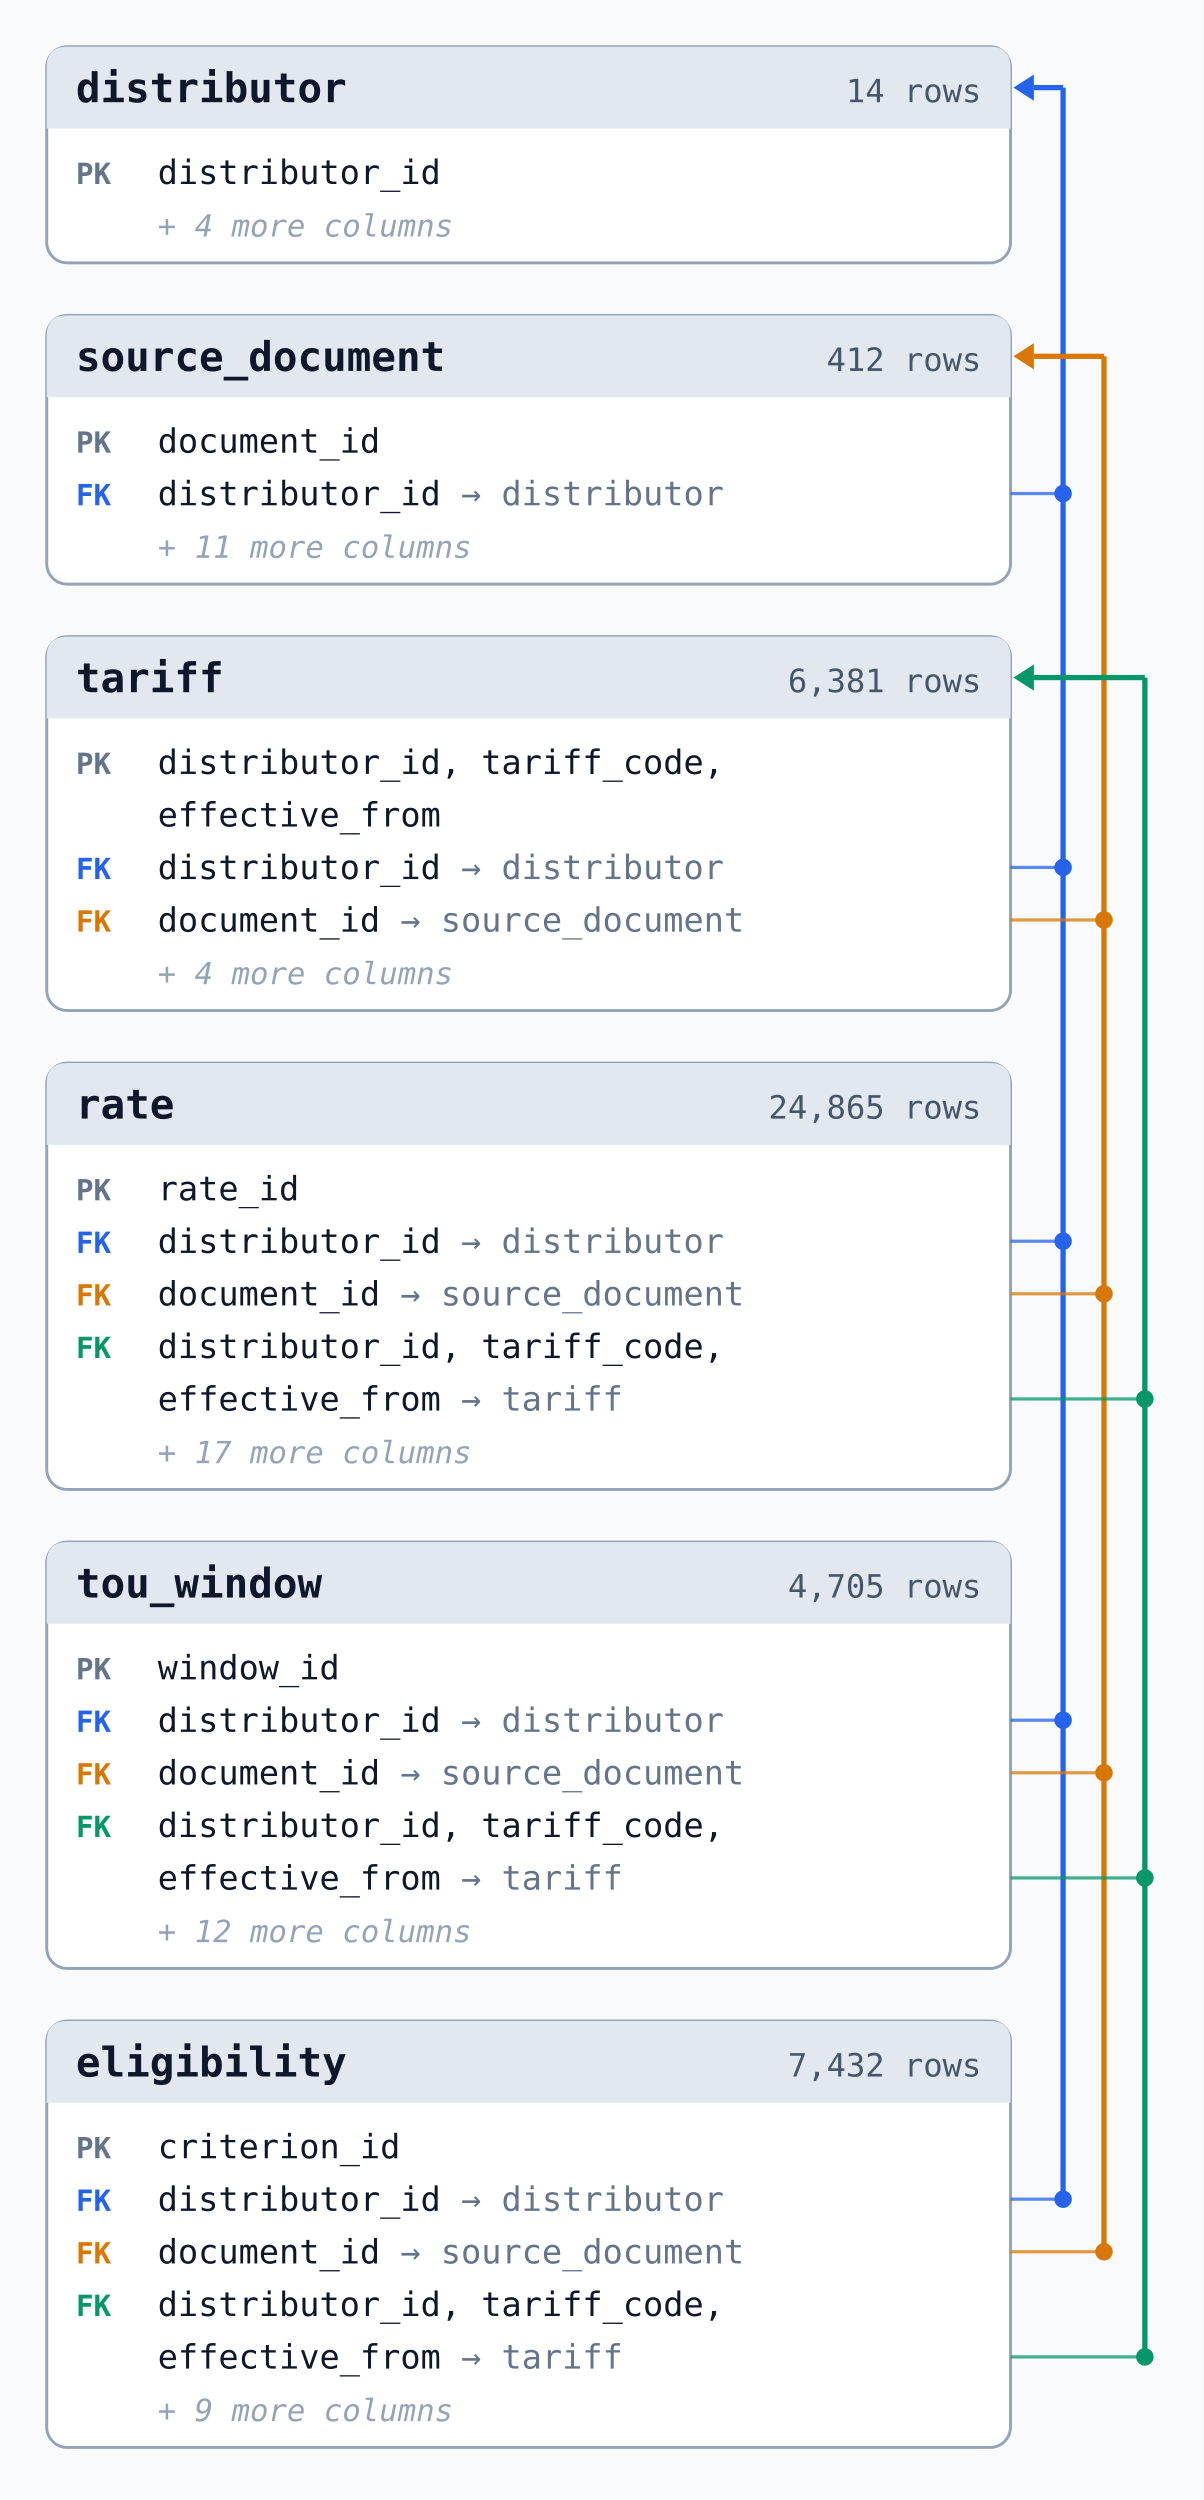
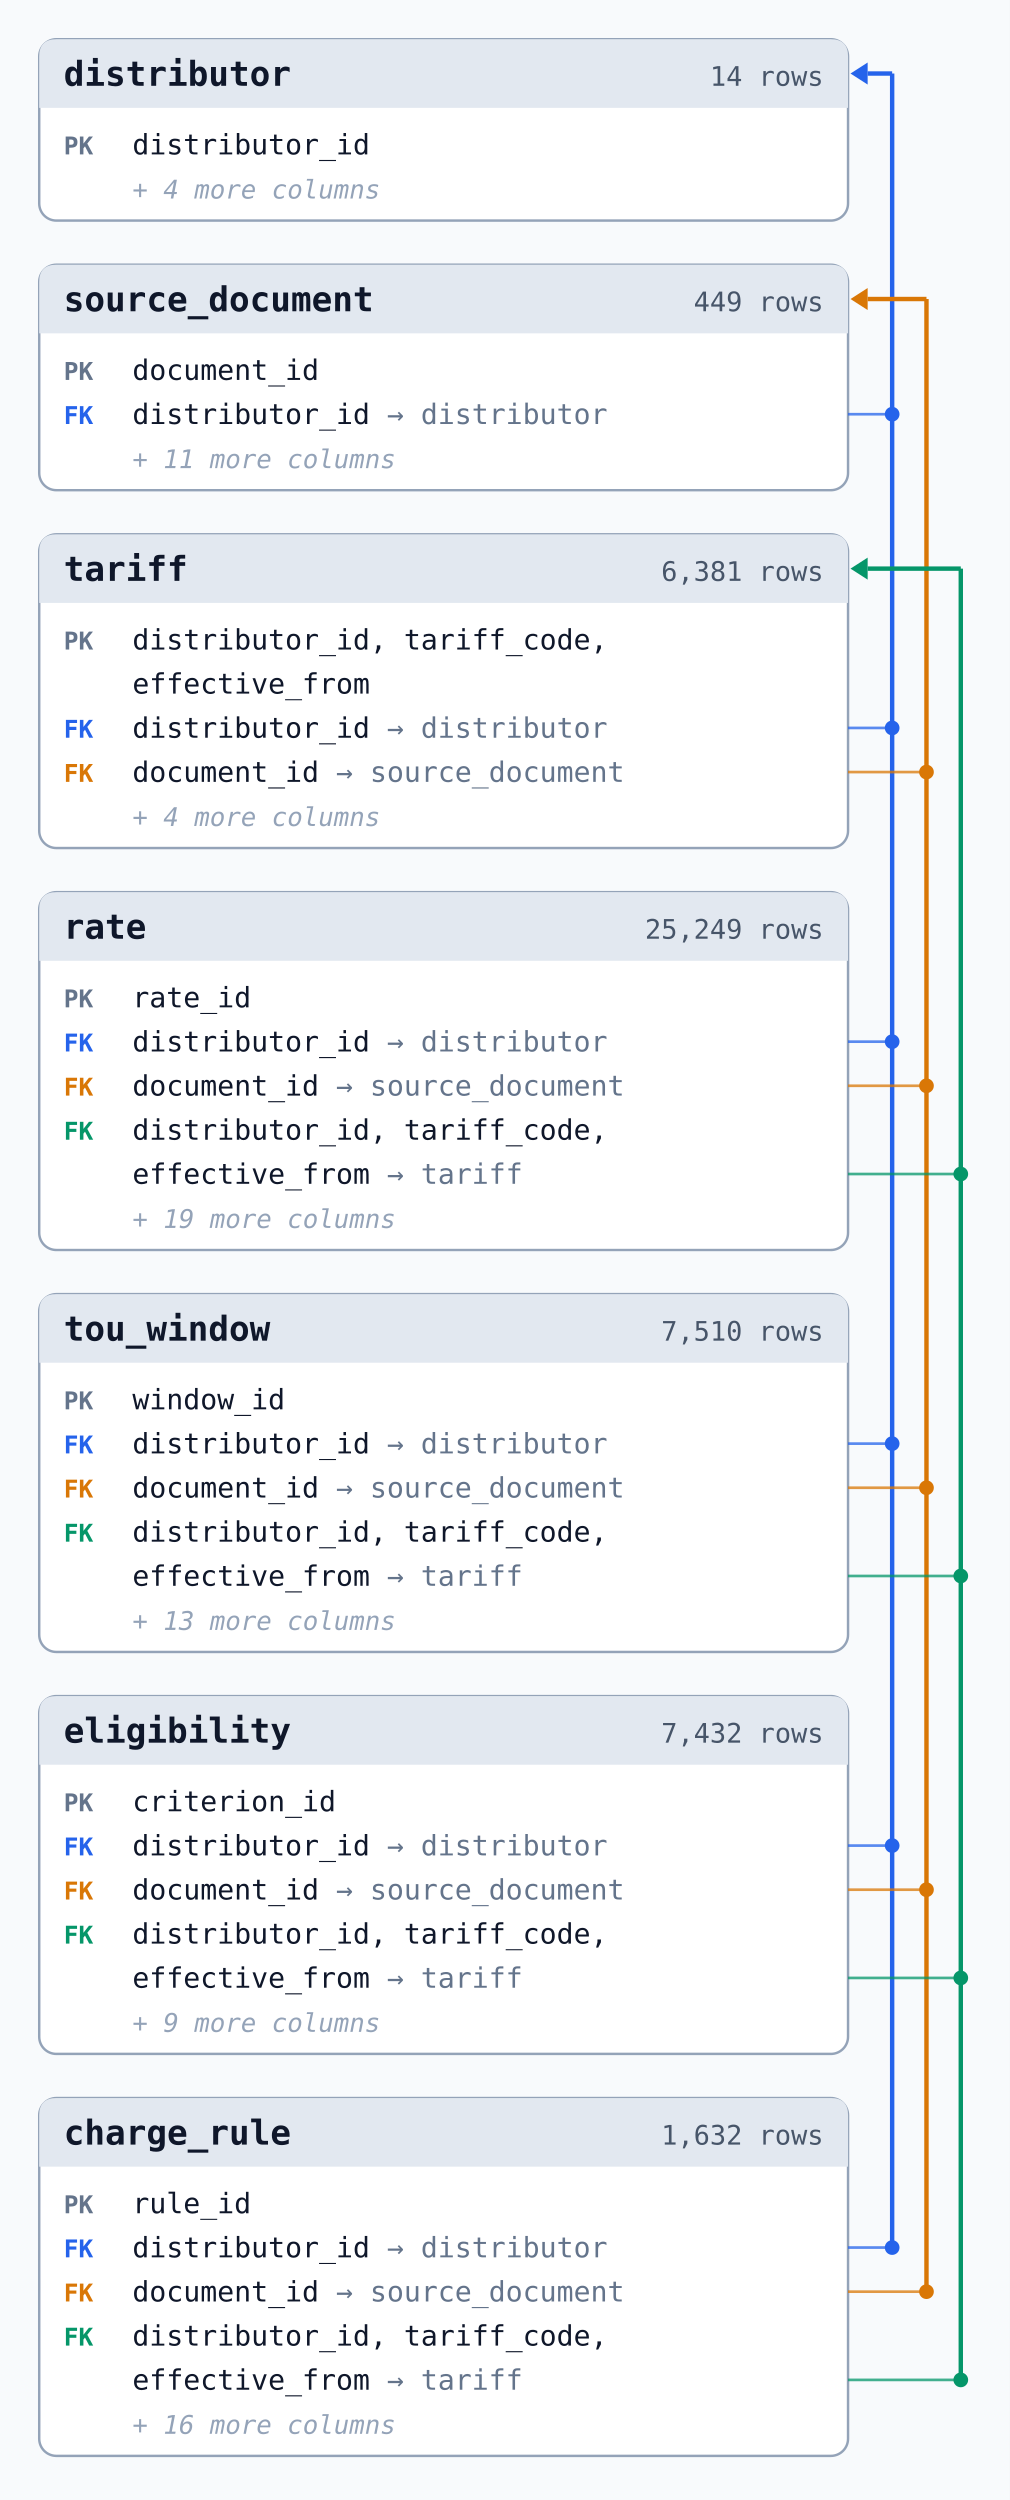
- <svg xmlns="http://www.w3.org/2000/svg" width="412" height="856" viewBox="0 0 412 856" role="img" aria-labelledby="erd-title">
+ <svg xmlns="http://www.w3.org/2000/svg" width="412" height="1020" viewBox="0 0 412 1020" role="img" aria-labelledby="erd-title">
  <style>text{font-family:ui-monospace,SFMono-Regular,Menlo,Consolas,monospace;fill:#0f172a}.box{fill:#ffffff;stroke:#94a3b8}.head{fill:#e2e8f0}.n{font-size:14px;font-weight:700}.r{font-size:11px;fill:#475569}.k{font-size:10px;font-weight:700;fill:#64748b}.c{font-size:11.5px}.t{fill:#64748b}.m{font-size:10.5px;fill:#94a3b8;font-style:italic}.bus{fill:none;stroke-width:1.8}.tick{fill:none;stroke-width:1.1;stroke-opacity:.75}</style>
-   <rect width="412" height="856" fill="#f8fafc" />
+   <rect width="412" height="1020" fill="#f8fafc" />
  <g>
    <rect x="16" y="16" width="330" height="74" rx="7" class="box" />
    <path d="M16,44 V23 q0,-7 7,-7 H339 q7,0 7,7 V44 z" class="head" />
    <text x="26" y="35" class="n">distributor</text>
    <text x="336" y="35" class="r" text-anchor="end">14 rows</text>
    <text x="26" y="63" class="k">PK</text>
    <text x="54" y="63" class="c">distributor_id</text>
    <text x="54" y="81" class="m">+ 4 more columns</text>
  </g>
  <g>
    <rect x="16" y="108" width="330" height="92" rx="7" class="box" />
    <path d="M16,136 V115 q0,-7 7,-7 H339 q7,0 7,7 V136 z" class="head" />
    <text x="26" y="127" class="n">source_document</text>
-     <text x="336" y="127" class="r" text-anchor="end">412 rows</text>
+     <text x="336" y="127" class="r" text-anchor="end">449 rows</text>
    <text x="26" y="155" class="k">PK</text>
    <text x="54" y="155" class="c">document_id</text>
    <text x="26" y="173" class="k" style="fill:#2563eb">FK</text>
    <text x="54" y="173" class="c">distributor_id <tspan class="t">→ distributor</tspan>
    </text>
    <text x="54" y="191" class="m">+ 11 more columns</text>
  </g>
  <g>
    <rect x="16" y="218" width="330" height="128" rx="7" class="box" />
    <path d="M16,246 V225 q0,-7 7,-7 H339 q7,0 7,7 V246 z" class="head" />
    <text x="26" y="237" class="n">tariff</text>
    <text x="336" y="237" class="r" text-anchor="end">6,381 rows</text>
    <text x="26" y="265" class="k">PK</text>
    <text x="54" y="265" class="c">distributor_id, tariff_code,</text>
    <text x="26" y="283" class="k" />
    <text x="54" y="283" class="c">effective_from</text>
    <text x="26" y="301" class="k" style="fill:#2563eb">FK</text>
    <text x="54" y="301" class="c">distributor_id <tspan class="t">→ distributor</tspan>
    </text>
    <text x="26" y="319" class="k" style="fill:#d97706">FK</text>
    <text x="54" y="319" class="c">document_id <tspan class="t">→ source_document</tspan>
    </text>
    <text x="54" y="337" class="m">+ 4 more columns</text>
  </g>
  <g>
    <rect x="16" y="364" width="330" height="146" rx="7" class="box" />
    <path d="M16,392 V371 q0,-7 7,-7 H339 q7,0 7,7 V392 z" class="head" />
    <text x="26" y="383" class="n">rate</text>
-     <text x="336" y="383" class="r" text-anchor="end">24,865 rows</text>
+     <text x="336" y="383" class="r" text-anchor="end">25,249 rows</text>
    <text x="26" y="411" class="k">PK</text>
    <text x="54" y="411" class="c">rate_id</text>
    <text x="26" y="429" class="k" style="fill:#2563eb">FK</text>
    <text x="54" y="429" class="c">distributor_id <tspan class="t">→ distributor</tspan>
    </text>
    <text x="26" y="447" class="k" style="fill:#d97706">FK</text>
    <text x="54" y="447" class="c">document_id <tspan class="t">→ source_document</tspan>
    </text>
    <text x="26" y="465" class="k" style="fill:#059669">FK</text>
    <text x="54" y="465" class="c">distributor_id, tariff_code,</text>
    <text x="26" y="483" class="k" style="fill:#059669" />
    <text x="54" y="483" class="c">effective_from <tspan class="t">→ tariff</tspan>
    </text>
-     <text x="54" y="501" class="m">+ 17 more columns</text>
+     <text x="54" y="501" class="m">+ 19 more columns</text>
  </g>
  <g>
    <rect x="16" y="528" width="330" height="146" rx="7" class="box" />
    <path d="M16,556 V535 q0,-7 7,-7 H339 q7,0 7,7 V556 z" class="head" />
    <text x="26" y="547" class="n">tou_window</text>
-     <text x="336" y="547" class="r" text-anchor="end">4,705 rows</text>
+     <text x="336" y="547" class="r" text-anchor="end">7,510 rows</text>
    <text x="26" y="575" class="k">PK</text>
    <text x="54" y="575" class="c">window_id</text>
    <text x="26" y="593" class="k" style="fill:#2563eb">FK</text>
    <text x="54" y="593" class="c">distributor_id <tspan class="t">→ distributor</tspan>
    </text>
    <text x="26" y="611" class="k" style="fill:#d97706">FK</text>
    <text x="54" y="611" class="c">document_id <tspan class="t">→ source_document</tspan>
    </text>
    <text x="26" y="629" class="k" style="fill:#059669">FK</text>
    <text x="54" y="629" class="c">distributor_id, tariff_code,</text>
    <text x="26" y="647" class="k" style="fill:#059669" />
    <text x="54" y="647" class="c">effective_from <tspan class="t">→ tariff</tspan>
    </text>
-     <text x="54" y="665" class="m">+ 12 more columns</text>
+     <text x="54" y="665" class="m">+ 13 more columns</text>
  </g>
  <g>
    <rect x="16" y="692" width="330" height="146" rx="7" class="box" />
    <path d="M16,720 V699 q0,-7 7,-7 H339 q7,0 7,7 V720 z" class="head" />
    <text x="26" y="711" class="n">eligibility</text>
    <text x="336" y="711" class="r" text-anchor="end">7,432 rows</text>
    <text x="26" y="739" class="k">PK</text>
    <text x="54" y="739" class="c">criterion_id</text>
    <text x="26" y="757" class="k" style="fill:#2563eb">FK</text>
    <text x="54" y="757" class="c">distributor_id <tspan class="t">→ distributor</tspan>
    </text>
    <text x="26" y="775" class="k" style="fill:#d97706">FK</text>
    <text x="54" y="775" class="c">document_id <tspan class="t">→ source_document</tspan>
    </text>
    <text x="26" y="793" class="k" style="fill:#059669">FK</text>
    <text x="54" y="793" class="c">distributor_id, tariff_code,</text>
    <text x="26" y="811" class="k" style="fill:#059669" />
    <text x="54" y="811" class="c">effective_from <tspan class="t">→ tariff</tspan>
    </text>
    <text x="54" y="829" class="m">+ 9 more columns</text>
  </g>
+   <g>
+     <rect x="16" y="856" width="330" height="146" rx="7" class="box" />
+     <path d="M16,884 V863 q0,-7 7,-7 H339 q7,0 7,7 V884 z" class="head" />
+     <text x="26" y="875" class="n">charge_rule</text>
+     <text x="336" y="875" class="r" text-anchor="end">1,632 rows</text>
+     <text x="26" y="903" class="k">PK</text>
+     <text x="54" y="903" class="c">rule_id</text>
+     <text x="26" y="921" class="k" style="fill:#2563eb">FK</text>
+     <text x="54" y="921" class="c">distributor_id <tspan class="t">→ distributor</tspan>
+     </text>
+     <text x="26" y="939" class="k" style="fill:#d97706">FK</text>
+     <text x="54" y="939" class="c">document_id <tspan class="t">→ source_document</tspan>
+     </text>
+     <text x="26" y="957" class="k" style="fill:#059669">FK</text>
+     <text x="54" y="957" class="c">distributor_id, tariff_code,</text>
+     <text x="26" y="975" class="k" style="fill:#059669" />
+     <text x="54" y="975" class="c">effective_from <tspan class="t">→ tariff</tspan>
+     </text>
+     <text x="54" y="993" class="m">+ 16 more columns</text>
+   </g>
  <g stroke="#2563eb" fill="#2563eb">
-     <path d="M364,30.0 V753" class="bus" />
+     <path d="M364,30.0 V917" class="bus" />
    <path d="M364,30.0 H354" class="bus" />
    <path d="M354,25.5 L347,30.0 L354,34.5 z" stroke="none" />
    <path d="M346,169 H364" class="tick" />
    <circle cx="364" cy="169" r="3" stroke="none" />
    <path d="M346,297 H364" class="tick" />
    <circle cx="364" cy="297" r="3" stroke="none" />
    <path d="M346,425 H364" class="tick" />
    <circle cx="364" cy="425" r="3" stroke="none" />
    <path d="M346,589 H364" class="tick" />
    <circle cx="364" cy="589" r="3" stroke="none" />
    <path d="M346,753 H364" class="tick" />
    <circle cx="364" cy="753" r="3" stroke="none" />
+     <path d="M346,917 H364" class="tick" />
+     <circle cx="364" cy="917" r="3" stroke="none" />
  </g>
  <g stroke="#d97706" fill="#d97706">
-     <path d="M378,122.0 V771" class="bus" />
+     <path d="M378,122.0 V935" class="bus" />
    <path d="M378,122.0 H354" class="bus" />
    <path d="M354,117.5 L347,122.0 L354,126.5 z" stroke="none" />
    <path d="M346,315 H378" class="tick" />
    <circle cx="378" cy="315" r="3" stroke="none" />
    <path d="M346,443 H378" class="tick" />
    <circle cx="378" cy="443" r="3" stroke="none" />
    <path d="M346,607 H378" class="tick" />
    <circle cx="378" cy="607" r="3" stroke="none" />
    <path d="M346,771 H378" class="tick" />
    <circle cx="378" cy="771" r="3" stroke="none" />
+     <path d="M346,935 H378" class="tick" />
+     <circle cx="378" cy="935" r="3" stroke="none" />
  </g>
  <g stroke="#059669" fill="#059669">
-     <path d="M392,232.0 V807" class="bus" />
+     <path d="M392,232.0 V971" class="bus" />
    <path d="M392,232.0 H354" class="bus" />
    <path d="M354,227.5 L347,232.0 L354,236.5 z" stroke="none" />
    <path d="M346,479 H392" class="tick" />
    <circle cx="392" cy="479" r="3" stroke="none" />
    <path d="M346,643 H392" class="tick" />
    <circle cx="392" cy="643" r="3" stroke="none" />
    <path d="M346,807 H392" class="tick" />
    <circle cx="392" cy="807" r="3" stroke="none" />
+     <path d="M346,971 H392" class="tick" />
+     <circle cx="392" cy="971" r="3" stroke="none" />
  </g>
</svg>
